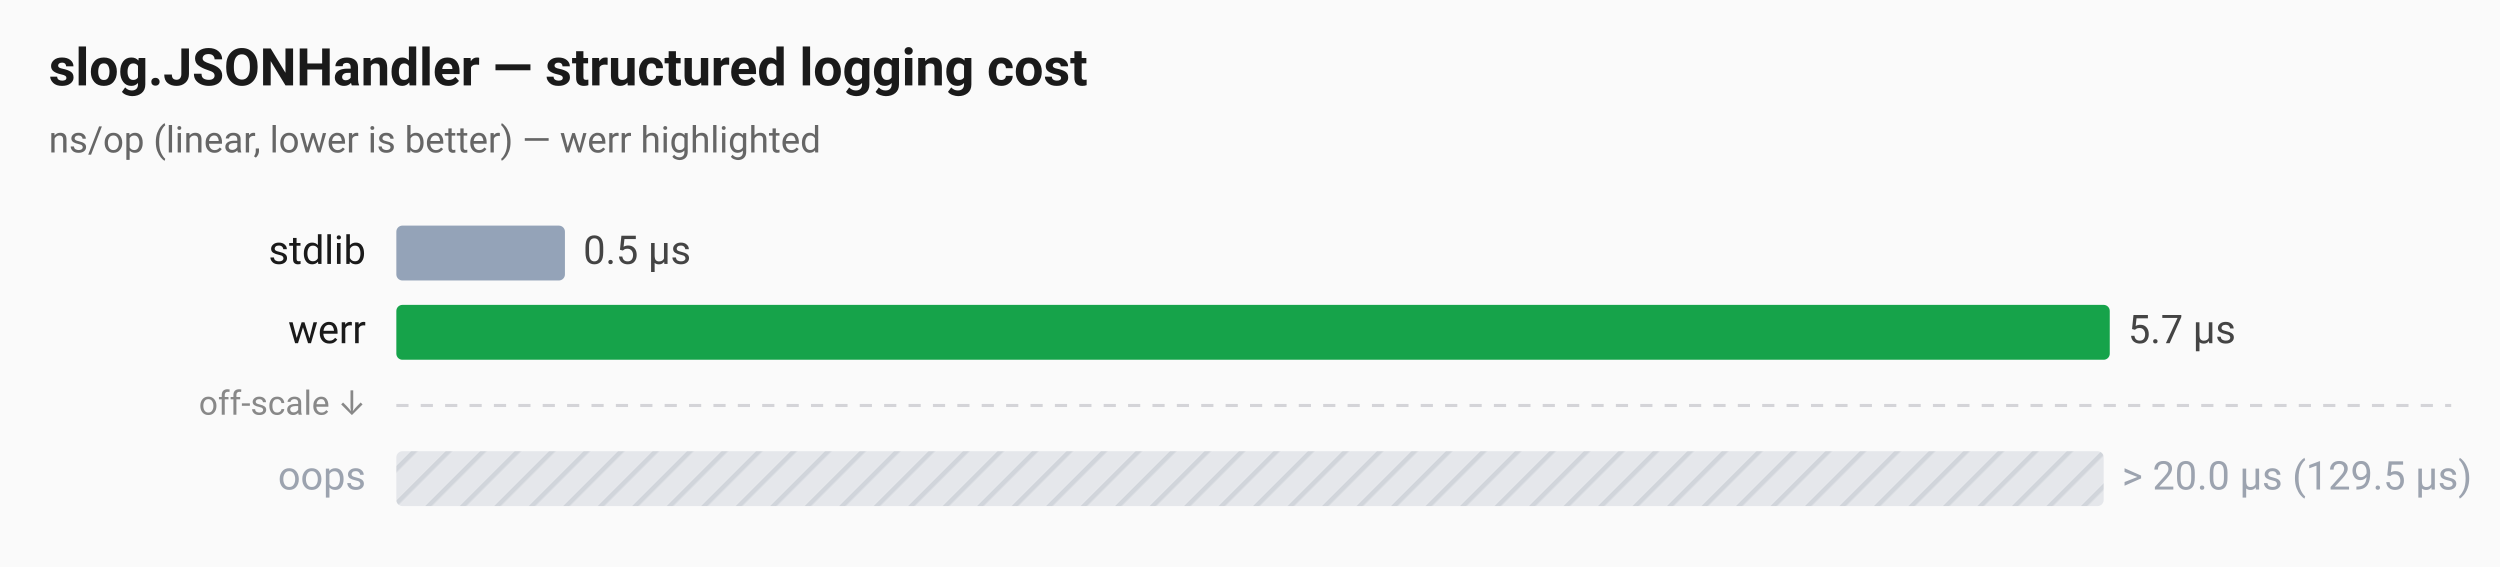
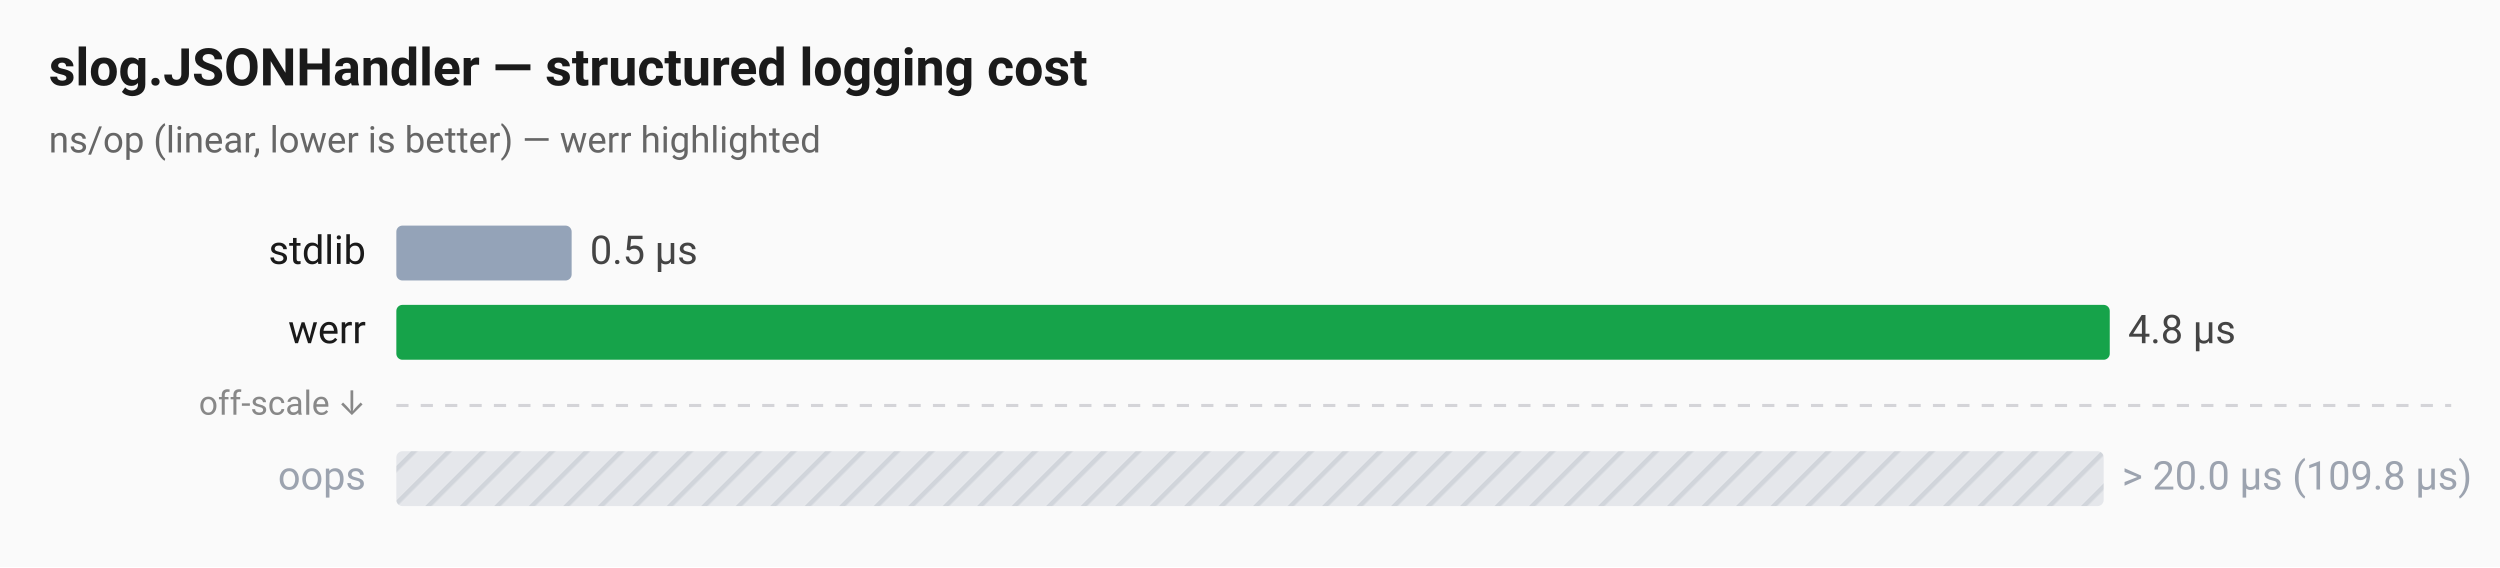
<svg xmlns="http://www.w3.org/2000/svg" width="820" height="186" font-family="-apple-system,BlinkMacSystemFont,Segoe UI,Roboto,sans-serif" font-size="13" fill="#1a1a1a">
  <defs>
    <pattern id="ovf-slog" patternUnits="userSpaceOnUse" width="8" height="8" patternTransform="rotate(45)">
      <rect width="8" height="8" fill="#e5e7eb" />
      <line x1="0" y1="0" x2="0" y2="8" stroke="#d1d5db" stroke-width="3" />
    </pattern>
  </defs>
  <rect width="820" height="186" fill="#fafafa" />
  <text x="16" y="28" font-size="17" font-weight="700">slog.JSONHandler — structured logging cost</text>
  <text x="16" y="50" font-size="12" fill="#666">ns/op (linear, lower is better) — werr highlighted</text>
  <text x="120" y="83" text-anchor="end" dominant-baseline="middle">stdlib</text>
-   <rect x="130" y="74" width="55.3" height="18" fill="#94a3b8" rx="2" />
-   <text x="191.3" y="83" dominant-baseline="middle" fill="#444">0.5 µs</text>
+   <rect x="130" y="74" width="57.5" height="18" fill="#94a3b8" rx="2" />
+   <text x="193.5" y="83" dominant-baseline="middle" fill="#444">0.5 µs</text>
  <text x="120" y="109" text-anchor="end" dominant-baseline="middle">werr</text>
  <rect x="130" y="100" width="562.0" height="18" fill="#16a34a" rx="2" />
-   <text x="698.0" y="109" dominant-baseline="middle" fill="#444">5.7 µs</text>
+   <text x="698.0" y="109" dominant-baseline="middle" fill="#444">4.8 µs</text>
  <line x1="130" y1="133" x2="804" y2="133" stroke="#d4d4d8" stroke-width="1" stroke-dasharray="4 4" />
  <text x="120" y="133" text-anchor="end" font-size="11" fill="#888" dominant-baseline="middle">off-scale ↓</text>
  <text x="120" y="157" text-anchor="end" dominant-baseline="middle" fill="#9ca3af">oops</text>
  <rect x="130" y="148" width="560.0" height="18" fill="url(#ovf-slog)" rx="2" />
-   <text x="696.0" y="157" dominant-baseline="middle" fill="#9ca3af">&gt; 20.0 µs (129.5 µs)</text>
+   <text x="696.0" y="157" dominant-baseline="middle" fill="#9ca3af">&gt; 20.0 µs (109.8 µs)</text>
</svg>
